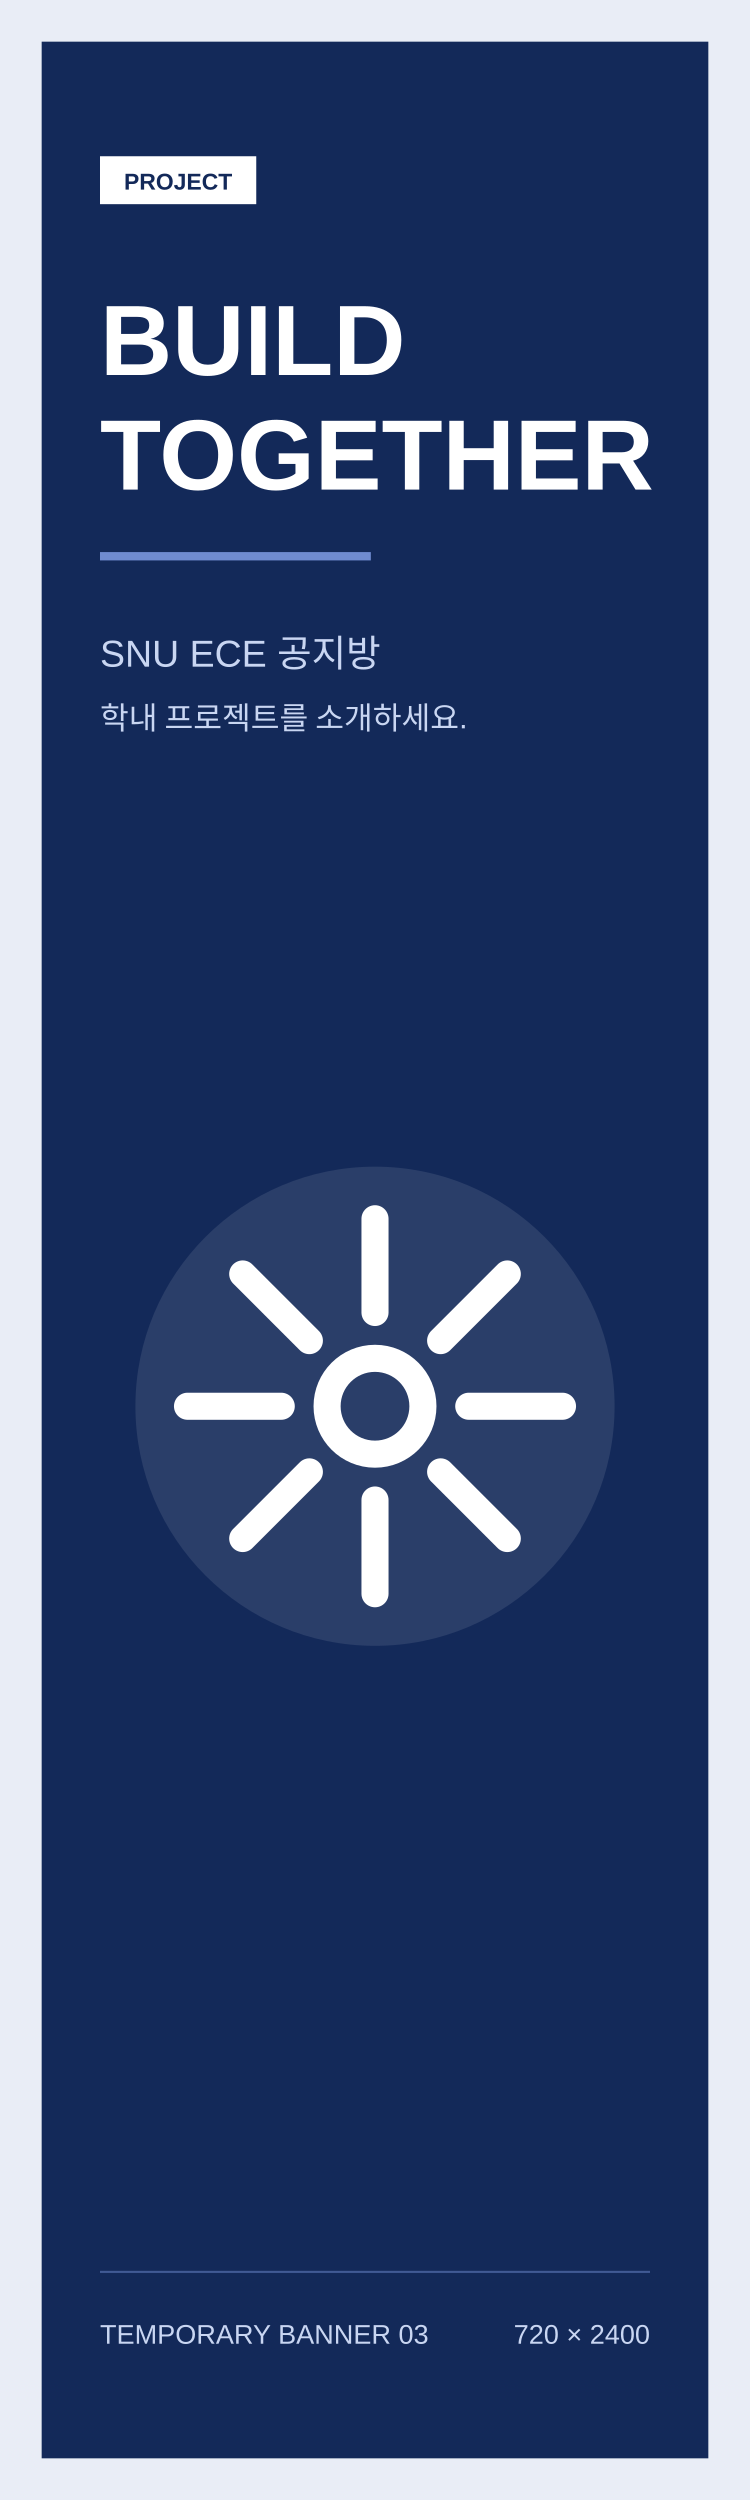
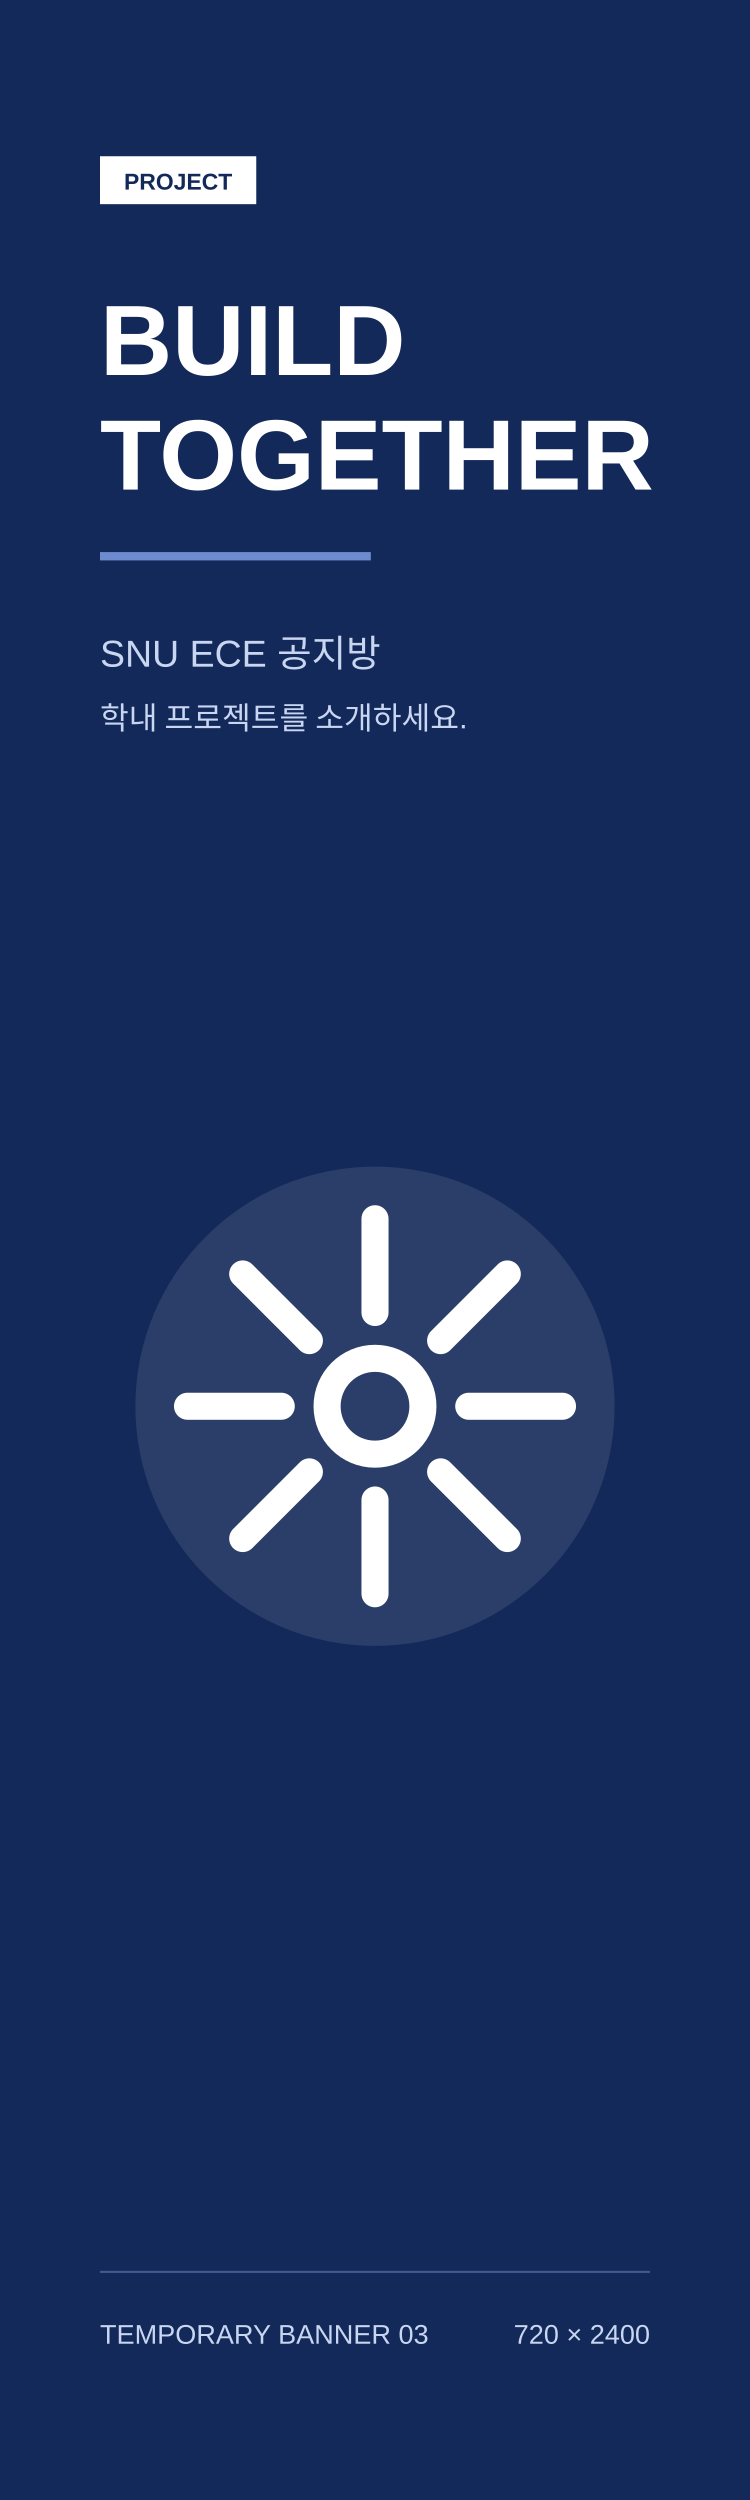
<svg xmlns="http://www.w3.org/2000/svg" viewBox="0 0 720 2400" role="img" aria-labelledby="t d">
-   <rect width="720" height="2400" fill="#e9edf6" />
-   <rect x="40" y="40" width="640" height="2320" fill="#132959" />
+   <rect width="720" height="2400" fill="#132959" />
  <rect x="96" y="150" width="150" height="46" fill="#ffffff" />
  <text x="171" y="182" fill="#132959" font-family="Arial, sans-serif" font-size="22" font-weight="700" text-anchor="middle">PROJECT</text>
  <text x="96" y="360" fill="#ffffff" font-family="Arial, sans-serif" font-size="96" font-weight="800">BUILD</text>
  <text x="96" y="470" fill="#ffffff" font-family="Arial, sans-serif" font-size="96" font-weight="800">TOGETHER</text>
  <rect x="96" y="530" width="260" height="8" fill="#6f8bd0" />
  <text x="96" y="640" fill="#c9d6f2" font-family="Arial, sans-serif" font-size="36">SNU ECE 공지방</text>
  <text x="96" y="700" fill="#c9d6f2" font-family="Arial, sans-serif" font-size="30">학내 프로젝트를 소개하세요.</text>
  <g transform="translate(360 1350)">
    <circle cx="0" cy="0" r="230" fill="#ffffff" opacity=".10" />
    <g fill="none" stroke="#ffffff" stroke-width="26" stroke-linecap="round">
      <path d="M0-180v90M0 90v90M-180 0h90M90 0h90M-127-127l64 64M63 63l64 64M127-127l-64 64M-63 63l-64 64" />
      <circle cx="0" cy="0" r="46" />
    </g>
  </g>
  <rect x="96" y="2180" width="528" height="2" fill="#6f8bd0" opacity=".5" />
  <text x="96" y="2250" fill="#c9d6f2" font-family="Arial, sans-serif" font-size="26">TEMPORARY BANNER 03</text>
  <text x="624" y="2250" fill="#c9d6f2" font-family="Arial, sans-serif" font-size="26" text-anchor="end">720 × 2400</text>
</svg>
